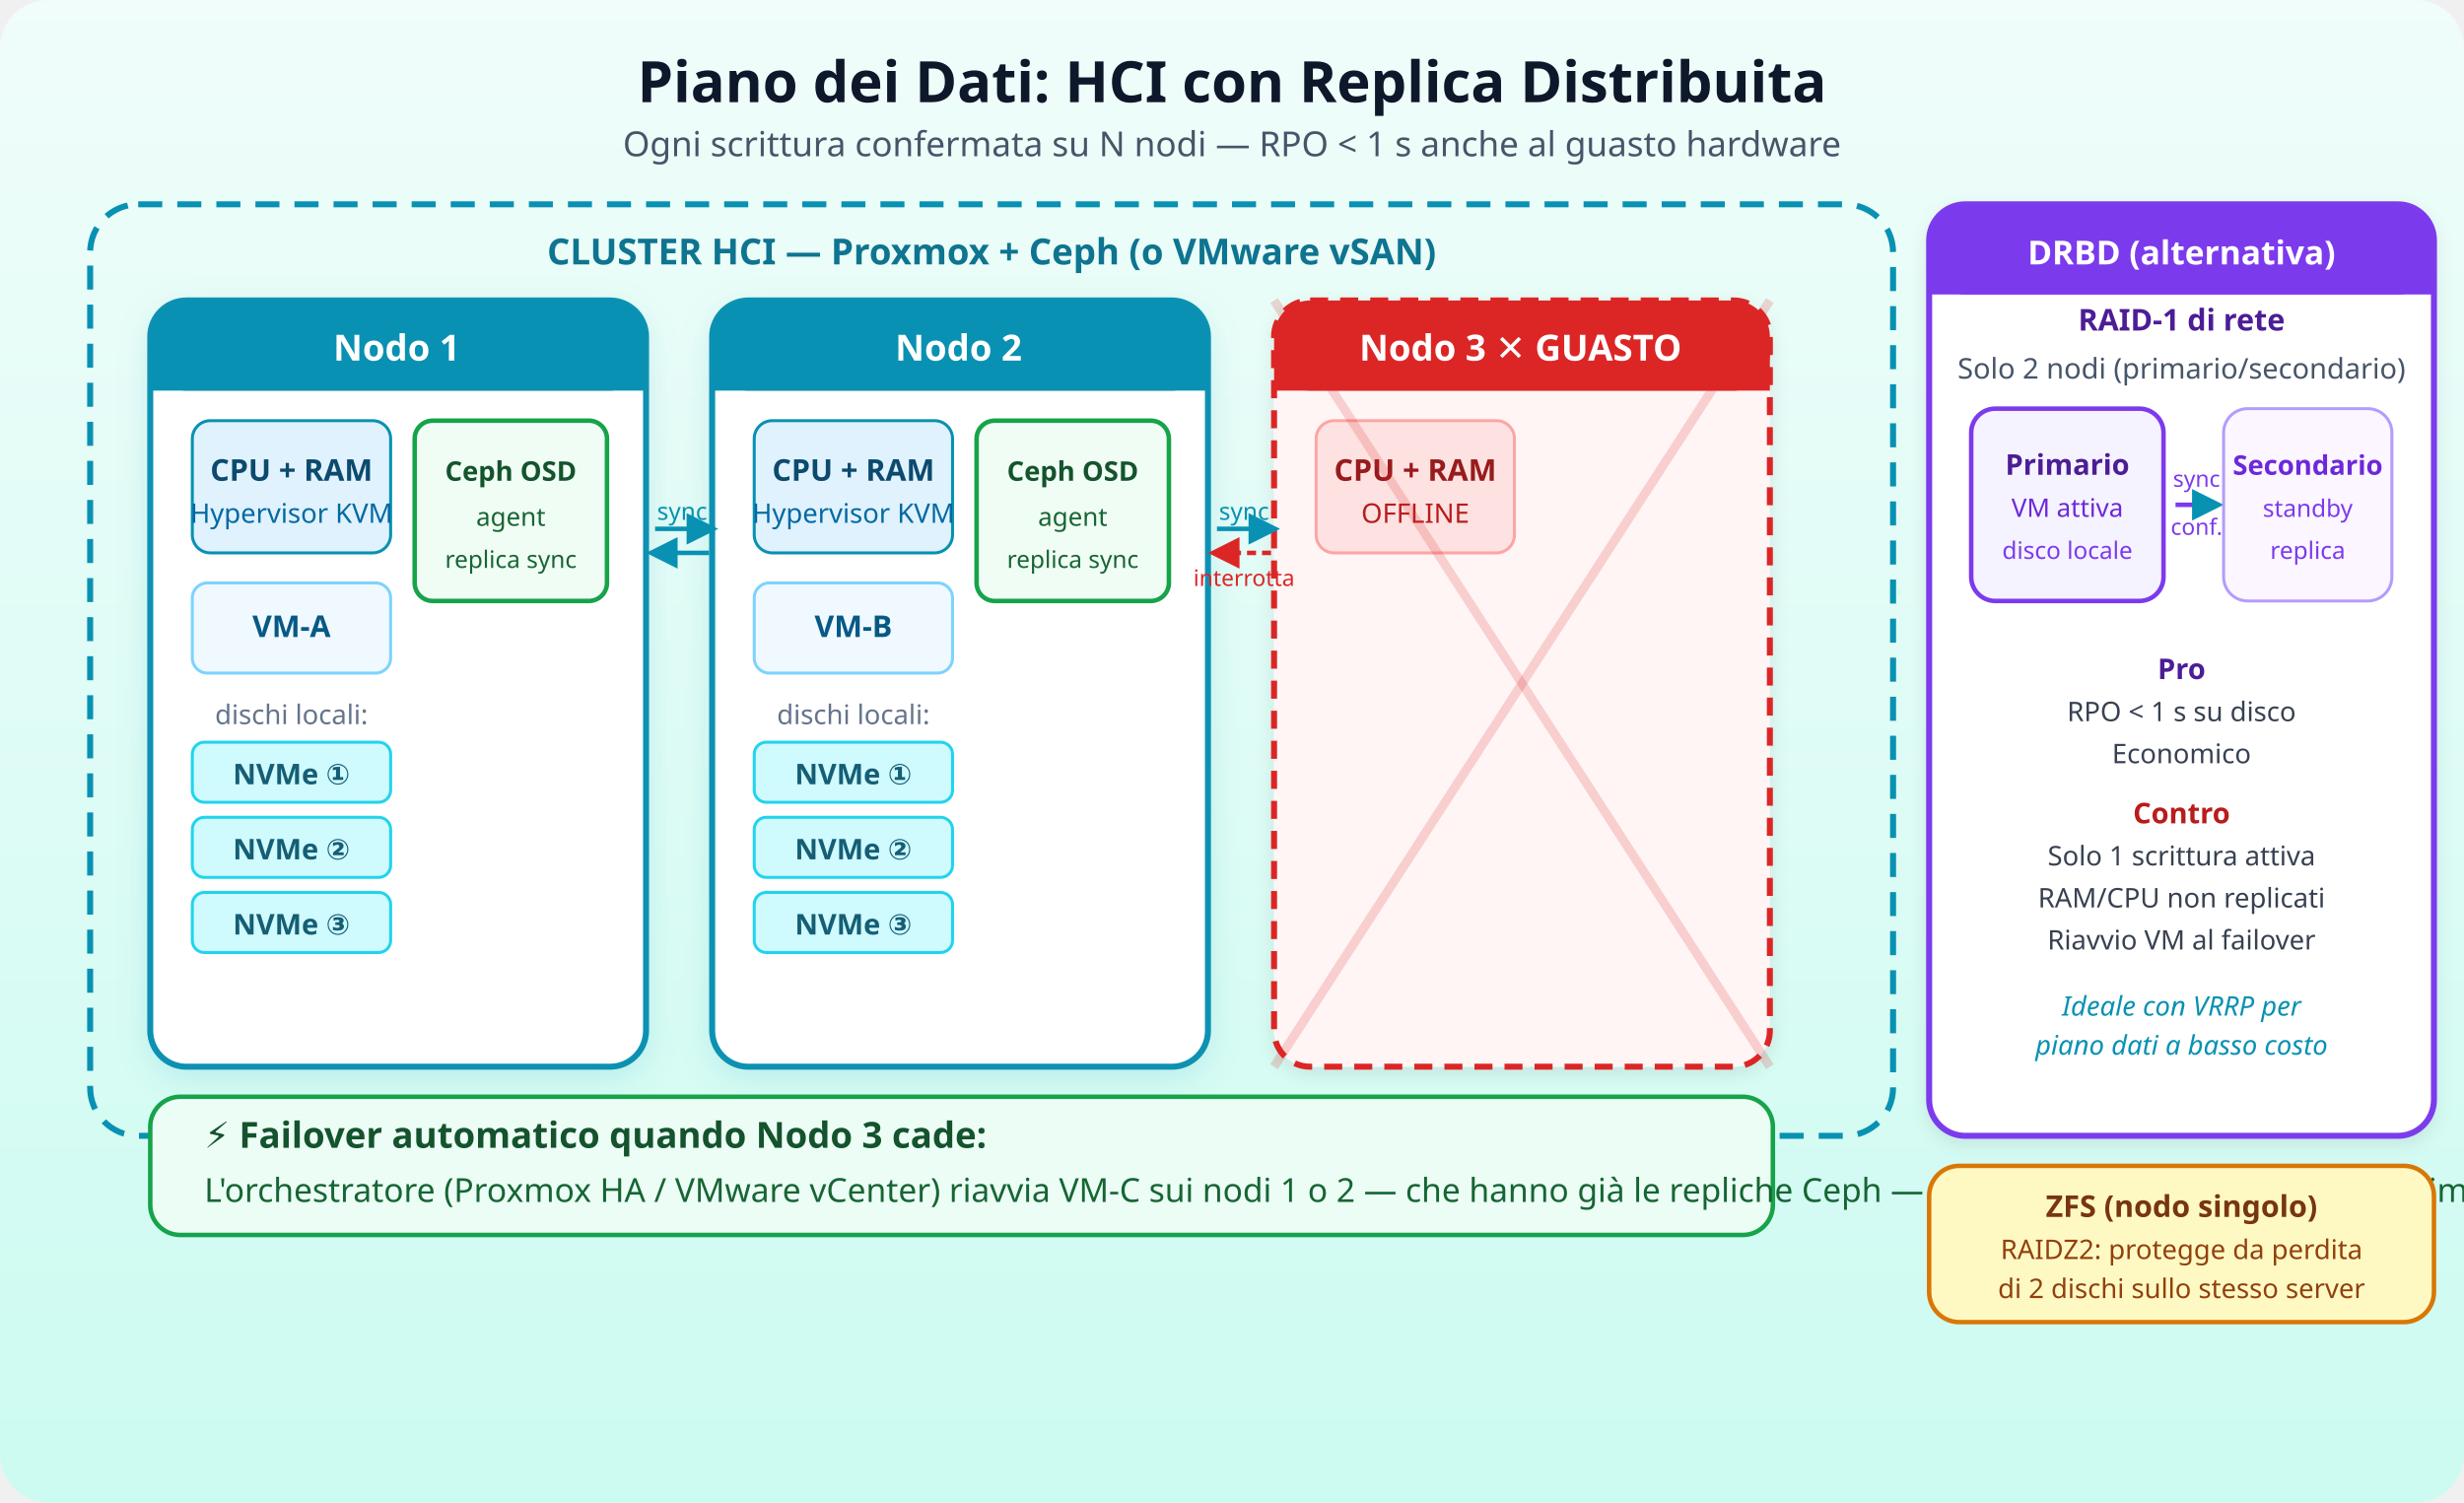
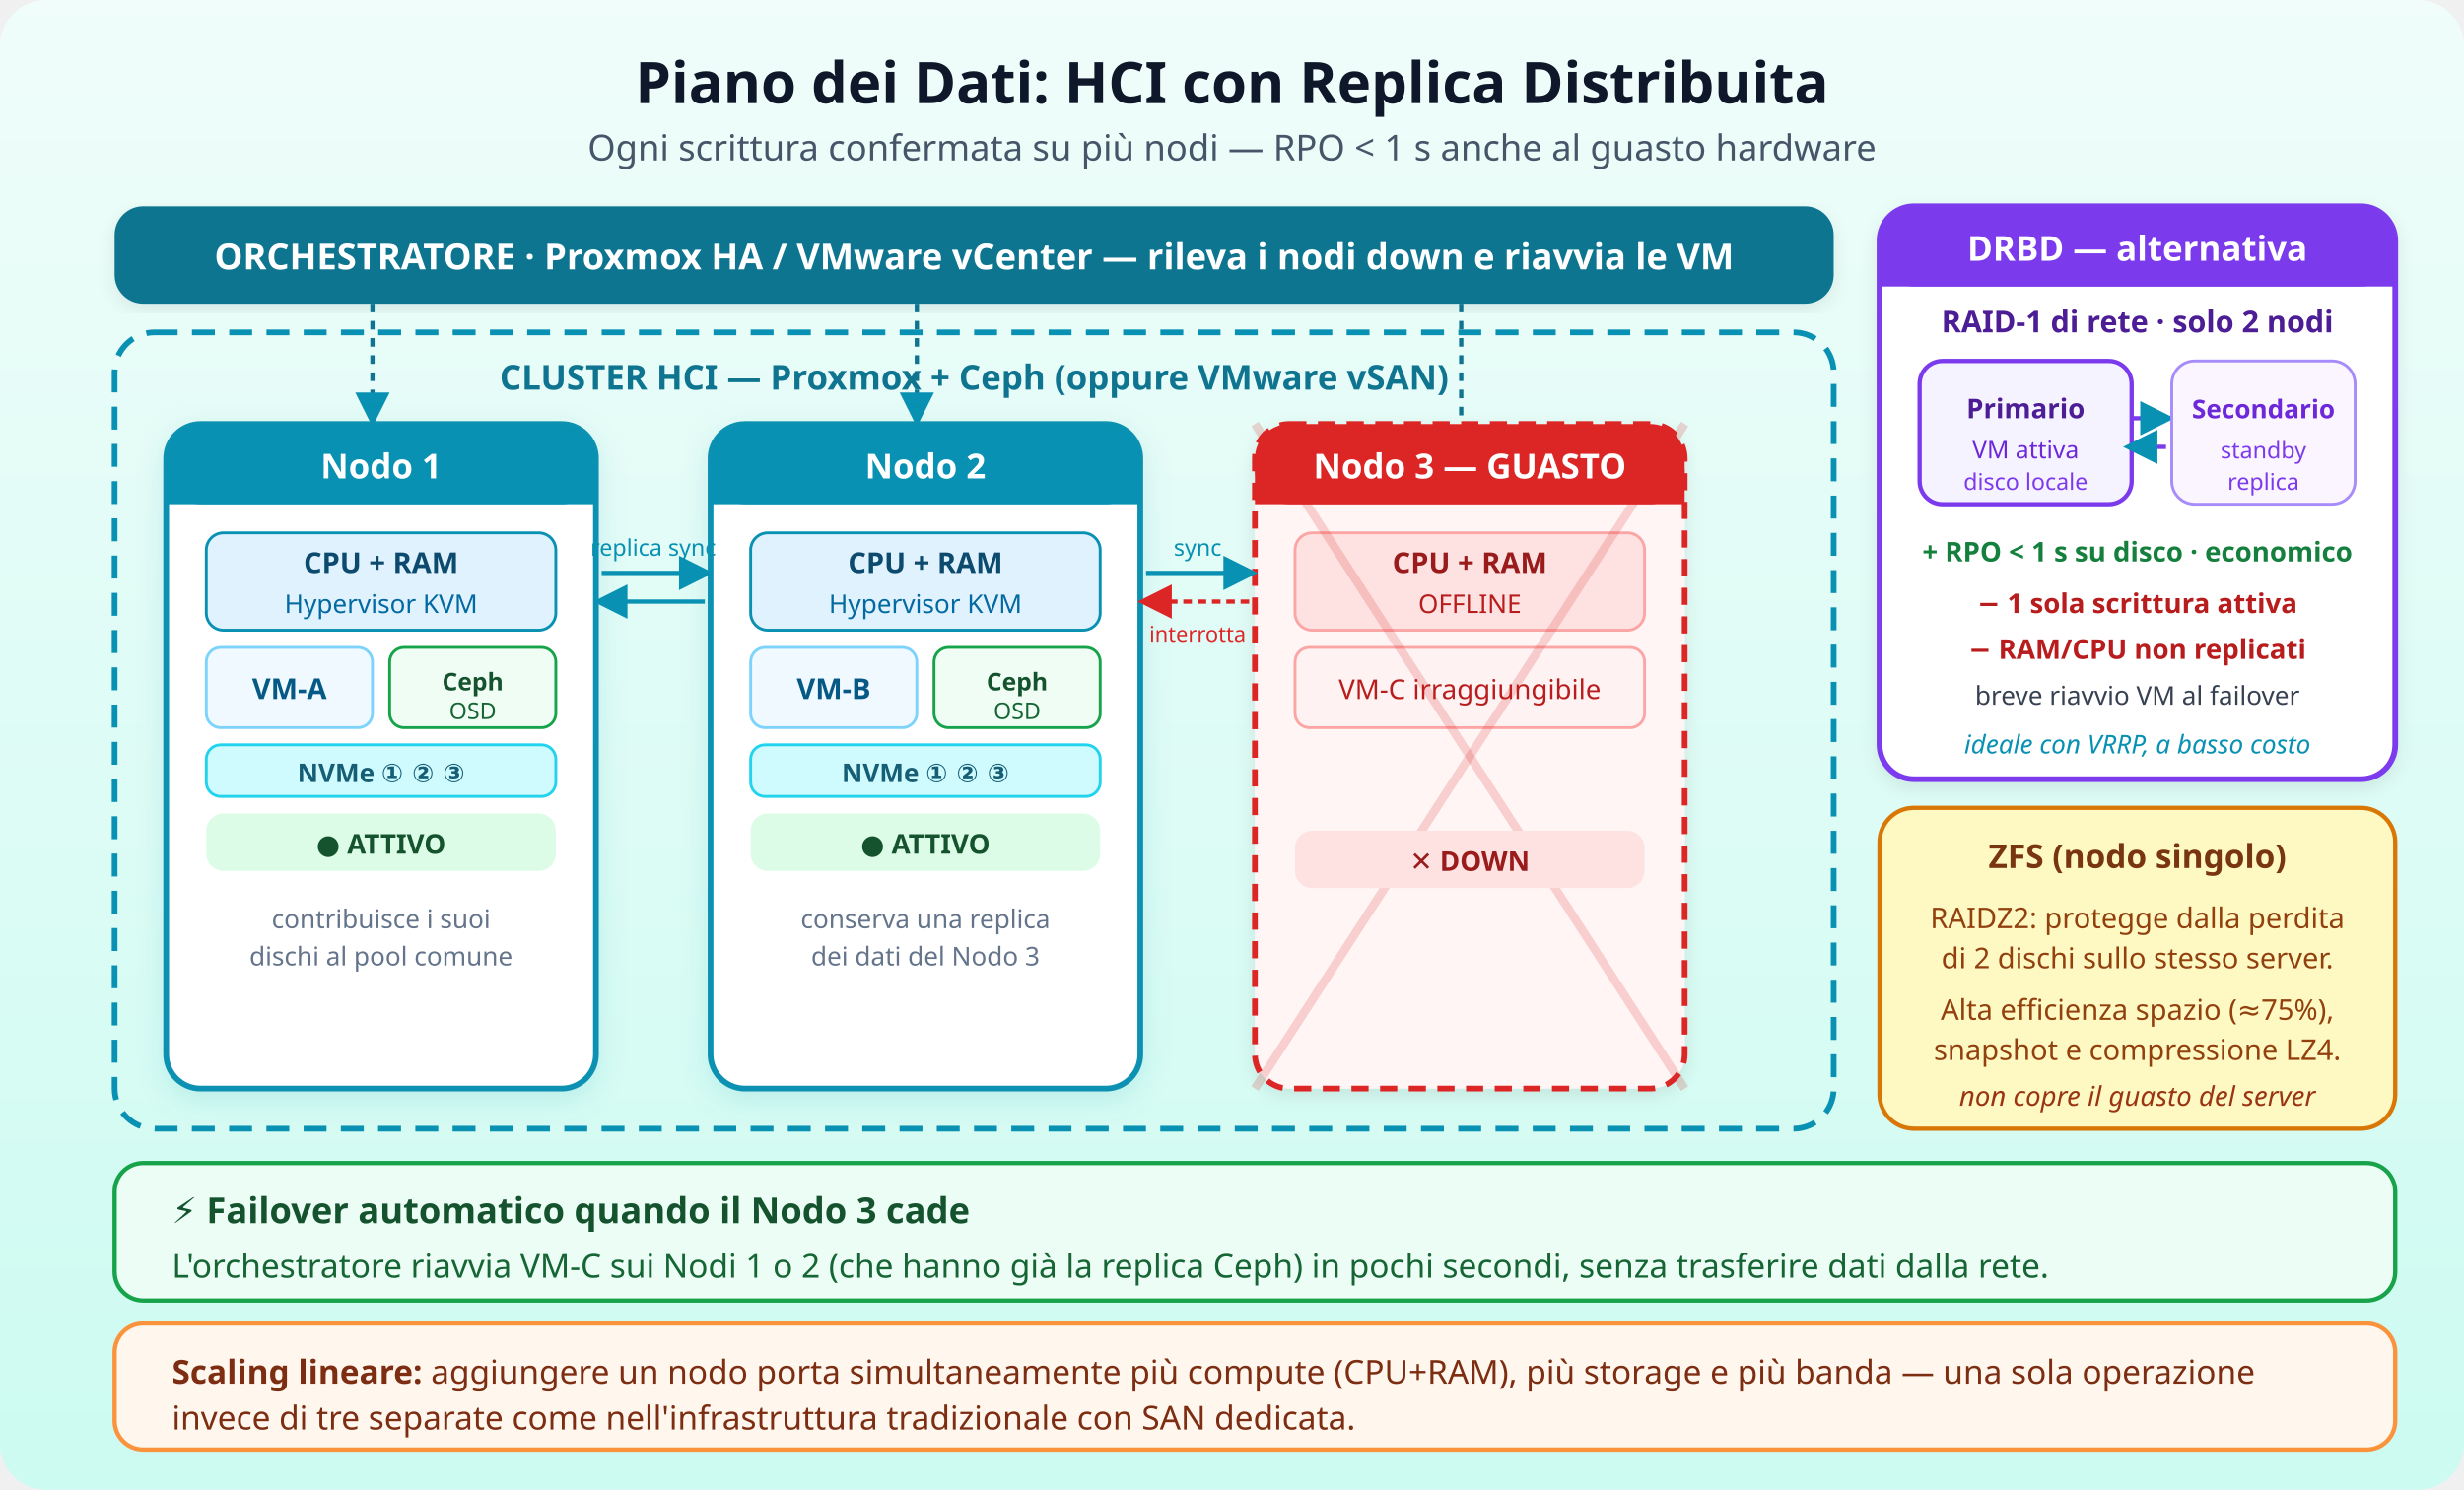
- <svg xmlns="http://www.w3.org/2000/svg" viewBox="0 0 820 500" font-family="'Segoe UI', system-ui, sans-serif">
+ <svg xmlns="http://www.w3.org/2000/svg" viewBox="0 0 860 520" font-family="'Segoe UI', system-ui, sans-serif">
  <defs>
    <linearGradient id="bg4" x1="0" y1="0" x2="0" y2="1">
      <stop offset="0%" stop-color="#f0fdfa" />
      <stop offset="100%" stop-color="#ccfbf1" />
    </linearGradient>
    <filter id="sh4">
      <feDropShadow dx="0" dy="3" stdDeviation="5" flood-color="#0891b222" />
    </filter>
    <filter id="sh4b">
      <feDropShadow dx="0" dy="2" stdDeviation="3" flood-color="#00000015" />
    </filter>
-     <marker id="arr4" markerWidth="7" markerHeight="7" refX="5" refY="3.5" orient="auto">
-       <path d="M0,0 L0,7 L7,3.5 z" fill="#0891b2" />
+     <marker id="a4" markerWidth="8" markerHeight="8" refX="6" refY="4" orient="auto">
+       <path d="M0,0 L0,8 L8,4 z" fill="#0891b2" />
    </marker>
-     <marker id="arr4r" markerWidth="7" markerHeight="7" refX="5" refY="3.5" orient="auto">
-       <path d="M0,0 L0,7 L7,3.5 z" fill="#dc2626" />
+     <marker id="a4r" markerWidth="8" markerHeight="8" refX="6" refY="4" orient="auto">
+       <path d="M0,0 L0,8 L8,4 z" fill="#dc2626" />
+     </marker>
+     <marker id="a4g" markerWidth="8" markerHeight="8" refX="6" refY="4" orient="auto">
+       <path d="M0,0 L0,8 L8,4 z" fill="#16a34a" />
    </marker>
  </defs>
-   <rect width="820" height="500" fill="url(#bg4)" rx="16" />
-   <text x="410" y="34" text-anchor="middle" font-size="19" font-weight="700" fill="#0f172a">Piano dei Dati: HCI con Replica Distribuita</text>
-   <text x="410" y="52" text-anchor="middle" font-size="11.5" fill="#475569">Ogni scrittura confermata su N nodi — RPO &lt; 1 s anche al guasto hardware</text>
-   <rect x="30" y="68" width="600" height="310" rx="16" fill="none" stroke="#0891b2" stroke-width="2" stroke-dasharray="8,5" />
-   <text x="330" y="88" text-anchor="middle" font-size="12" font-weight="700" fill="#0e7490">CLUSTER HCI — Proxmox + Ceph  (o VMware vSAN)</text>
-   <rect x="50" y="100" width="165" height="255" rx="12" fill="white" stroke="#0891b2" stroke-width="2" filter="url(#sh4)" />
-   <rect x="50" y="100" width="165" height="30" rx="12" fill="#0891b2" />
-   <rect x="50" y="118" width="165" height="12" fill="#0891b2" />
-   <text x="132" y="120" text-anchor="middle" font-size="12" font-weight="700" fill="white">Nodo 1</text>
-   <rect x="64" y="140" width="66" height="44" rx="6" fill="#e0f2fe" stroke="#0891b2" stroke-width="1" />
-   <text x="97" y="160" text-anchor="middle" font-size="10" font-weight="600" fill="#0c4a6e">CPU + RAM</text>
-   <text x="97" y="174" text-anchor="middle" font-size="9" fill="#0369a1">Hypervisor KVM</text>
-   <rect x="64" y="194" width="66" height="30" rx="5" fill="#f0f9ff" stroke="#7dd3fc" stroke-width="1" />
-   <text x="97" y="212" text-anchor="middle" font-size="10" font-weight="600" fill="#075985">VM-A</text>
-   <text x="97" y="241" text-anchor="middle" font-size="9" fill="#64748b">dischi locali:</text>
-   <rect x="64" y="247" width="66" height="20" rx="4" fill="#cffafe" stroke="#22d3ee" stroke-width="1" />
-   <text x="97" y="261" text-anchor="middle" font-size="9.5" font-weight="600" fill="#155e75">NVMe ①</text>
-   <rect x="64" y="272" width="66" height="20" rx="4" fill="#cffafe" stroke="#22d3ee" stroke-width="1" />
-   <text x="97" y="286" text-anchor="middle" font-size="9.5" font-weight="600" fill="#155e75">NVMe ②</text>
-   <rect x="64" y="297" width="66" height="20" rx="4" fill="#cffafe" stroke="#22d3ee" stroke-width="1" />
-   <text x="97" y="311" text-anchor="middle" font-size="9.5" font-weight="600" fill="#155e75">NVMe ③</text>
-   <rect x="138" y="140" width="64" height="60" rx="6" fill="#f0fdf4" stroke="#16a34a" stroke-width="1.5" />
-   <text x="170" y="160" text-anchor="middle" font-size="9" font-weight="700" fill="#14532d">Ceph OSD</text>
-   <text x="170" y="175" text-anchor="middle" font-size="8.5" fill="#166534">agent</text>
-   <text x="170" y="189" text-anchor="middle" font-size="8" fill="#166534">replica sync</text>
-   <rect x="237" y="100" width="165" height="255" rx="12" fill="white" stroke="#0891b2" stroke-width="2" filter="url(#sh4)" />
-   <rect x="237" y="100" width="165" height="30" rx="12" fill="#0891b2" />
-   <rect x="237" y="118" width="165" height="12" fill="#0891b2" />
-   <text x="319" y="120" text-anchor="middle" font-size="12" font-weight="700" fill="white">Nodo 2</text>
-   <rect x="251" y="140" width="66" height="44" rx="6" fill="#e0f2fe" stroke="#0891b2" stroke-width="1" />
-   <text x="284" y="160" text-anchor="middle" font-size="10" font-weight="600" fill="#0c4a6e">CPU + RAM</text>
-   <text x="284" y="174" text-anchor="middle" font-size="9" fill="#0369a1">Hypervisor KVM</text>
-   <rect x="251" y="194" width="66" height="30" rx="5" fill="#f0f9ff" stroke="#7dd3fc" stroke-width="1" />
-   <text x="284" y="212" text-anchor="middle" font-size="10" font-weight="600" fill="#075985">VM-B</text>
-   <text x="284" y="241" text-anchor="middle" font-size="9" fill="#64748b">dischi locali:</text>
-   <rect x="251" y="247" width="66" height="20" rx="4" fill="#cffafe" stroke="#22d3ee" stroke-width="1" />
-   <text x="284" y="261" text-anchor="middle" font-size="9.5" font-weight="600" fill="#155e75">NVMe ①</text>
-   <rect x="251" y="272" width="66" height="20" rx="4" fill="#cffafe" stroke="#22d3ee" stroke-width="1" />
-   <text x="284" y="286" text-anchor="middle" font-size="9.5" font-weight="600" fill="#155e75">NVMe ②</text>
-   <rect x="251" y="297" width="66" height="20" rx="4" fill="#cffafe" stroke="#22d3ee" stroke-width="1" />
-   <text x="284" y="311" text-anchor="middle" font-size="9.5" font-weight="600" fill="#155e75">NVMe ③</text>
-   <rect x="325" y="140" width="64" height="60" rx="6" fill="#f0fdf4" stroke="#16a34a" stroke-width="1.5" />
-   <text x="357" y="160" text-anchor="middle" font-size="9" font-weight="700" fill="#14532d">Ceph OSD</text>
-   <text x="357" y="175" text-anchor="middle" font-size="8.5" fill="#166534">agent</text>
-   <text x="357" y="189" text-anchor="middle" font-size="8" fill="#166534">replica sync</text>
-   <rect x="424" y="100" width="165" height="255" rx="12" fill="#fff5f5" stroke="#dc2626" stroke-width="2" stroke-dasharray="6,4" filter="url(#sh4b)" />
-   <rect x="424" y="100" width="165" height="30" rx="12" fill="#dc2626" />
-   <rect x="424" y="118" width="165" height="12" fill="#dc2626" />
-   <text x="506" y="120" text-anchor="middle" font-size="12" font-weight="700" fill="white">Nodo 3  ✕ GUASTO</text>
-   <rect x="438" y="140" width="66" height="44" rx="6" fill="#fee2e2" stroke="#fca5a5" stroke-width="1" />
-   <text x="471" y="160" text-anchor="middle" font-size="10" font-weight="600" fill="#991b1b">CPU + RAM</text>
-   <text x="471" y="174" text-anchor="middle" font-size="9" fill="#b91c1c">OFFLINE</text>
-   <line x1="424" y1="100" x2="589" y2="355" stroke="#dc262630" stroke-width="3" />
-   <line x1="589" y1="100" x2="424" y2="355" stroke="#dc262630" stroke-width="3" />
-   <line x1="218" y1="176" x2="236" y2="176" stroke="#0891b2" stroke-width="1.5" marker-end="url(#arr4)" />
-   <line x1="236" y1="184" x2="218" y2="184" stroke="#0891b2" stroke-width="1.5" marker-end="url(#arr4)" />
-   <text x="227" y="173" text-anchor="middle" font-size="8" fill="#0891b2">sync</text>
-   <line x1="405" y1="176" x2="423" y2="176" stroke="#0891b2" stroke-width="1.5" marker-end="url(#arr4)" />
-   <line x1="423" y1="184" x2="405" y2="184" stroke="#dc2626" stroke-width="1.5" stroke-dasharray="3,2" marker-end="url(#arr4r)" />
-   <text x="414" y="173" text-anchor="middle" font-size="8" fill="#0891b2">sync</text>
-   <text x="414" y="195" text-anchor="middle" font-size="7.5" fill="#dc2626">interrotta</text>
-   <rect x="50" y="365" width="540" height="46" rx="10" fill="#ecfdf5" stroke="#16a34a" stroke-width="1.5" />
-   <text x="68" y="382" font-size="12" font-weight="700" fill="#14532d">⚡ Failover automatico quando Nodo 3 cade:</text>
-   <text x="68" y="400" font-size="11" fill="#166534">L'orchestratore (Proxmox HA / VMware vCenter) riavvia VM-C sui nodi 1 o 2 — che hanno già le repliche Ceph — in pochi secondi. Nessun trasferimento dati.</text>
-   <rect x="642" y="68" width="168" height="310" rx="12" fill="white" stroke="#7c3aed" stroke-width="2" filter="url(#sh4b)" />
-   <rect x="642" y="68" width="168" height="30" rx="12" fill="#7c3aed" />
-   <rect x="642" y="86" width="168" height="12" fill="#7c3aed" />
-   <text x="726" y="88" text-anchor="middle" font-size="11" font-weight="700" fill="white">DRBD (alternativa)</text>
-   <text x="726" y="110" text-anchor="middle" font-size="10" font-weight="600" fill="#4c1d95">RAID-1 di rete</text>
-   <text x="726" y="126" text-anchor="middle" font-size="9.5" fill="#475569">Solo 2 nodi (primario/secondario)</text>
-   <rect x="656" y="136" width="64" height="64" rx="8" fill="#f5f3ff" stroke="#7c3aed" stroke-width="1.5" />
-   <text x="688" y="158" text-anchor="middle" font-size="9.5" font-weight="700" fill="#4c1d95">Primario</text>
-   <text x="688" y="172" text-anchor="middle" font-size="8.5" fill="#6d28d9">VM attiva</text>
-   <text x="688" y="186" text-anchor="middle" font-size="8" fill="#7c3aed">disco locale</text>
-   <line x1="724" y1="168" x2="737" y2="168" stroke="#7c3aed" stroke-width="1.5" marker-end="url(#arr4)" />
-   <text x="731" y="162" font-size="7.5" fill="#7c3aed" text-anchor="middle">sync</text>
-   <text x="731" y="178" font-size="7.5" fill="#7c3aed" text-anchor="middle">conf.</text>
-   <rect x="740" y="136" width="56" height="64" rx="8" fill="#faf5ff" stroke="#a78bfa" stroke-width="1" opacity="0.85" />
-   <text x="768" y="158" text-anchor="middle" font-size="9" font-weight="700" fill="#6d28d9">Secondario</text>
-   <text x="768" y="172" text-anchor="middle" font-size="8" fill="#7c3aed">standby</text>
-   <text x="768" y="186" text-anchor="middle" font-size="8" fill="#7c3aed">replica</text>
-   <text x="726" y="226" text-anchor="middle" font-size="9.5" font-weight="600" fill="#4c1d95">Pro</text>
-   <text x="726" y="240" text-anchor="middle" font-size="9" fill="#374151">RPO &lt; 1 s su disco</text>
-   <text x="726" y="254" text-anchor="middle" font-size="9" fill="#374151">Economico</text>
-   <text x="726" y="274" text-anchor="middle" font-size="9.5" font-weight="600" fill="#b91c1c">Contro</text>
-   <text x="726" y="288" text-anchor="middle" font-size="9" fill="#374151">Solo 1 scrittura attiva</text>
-   <text x="726" y="302" text-anchor="middle" font-size="9" fill="#374151">RAM/CPU non replicati</text>
-   <text x="726" y="316" text-anchor="middle" font-size="9" fill="#374151">Riavvio VM al failover</text>
-   <text x="726" y="338" text-anchor="middle" font-size="9" fill="#0891b2" font-style="italic">Ideale con VRRP per</text>
-   <text x="726" y="351" text-anchor="middle" font-size="9" fill="#0891b2" font-style="italic">piano dati a basso costo</text>
-   <rect x="642" y="388" width="168" height="52" rx="10" fill="#fef9c3" stroke="#d97706" stroke-width="1.5" />
-   <text x="726" y="405" text-anchor="middle" font-size="10" font-weight="700" fill="#78350f">ZFS (nodo singolo)</text>
-   <text x="726" y="419" text-anchor="middle" font-size="9" fill="#92400e">RAIDZ2: protegge da perdita</text>
-   <text x="726" y="432" text-anchor="middle" font-size="9" fill="#92400e">di 2 dischi sullo stesso server</text>
+   <rect width="860" height="520" fill="url(#bg4)" rx="16" />
+   <text x="430" y="36" text-anchor="middle" font-size="20" font-weight="700" fill="#0f172a">Piano dei Dati: HCI con Replica Distribuita</text>
+   <text x="430" y="56" text-anchor="middle" font-size="12.5" fill="#475569">Ogni scrittura confermata su più nodi — RPO &lt; 1 s anche al guasto hardware</text>
+   <rect x="40" y="72" width="600" height="34" rx="10" fill="#0e7490" filter="url(#sh4b)" />
+   <text x="340" y="94" text-anchor="middle" font-size="12.5" font-weight="700" fill="white">ORCHESTRATORE  ·  Proxmox HA / VMware vCenter  —  rileva i nodi down e riavvia le VM</text>
+   <rect x="40" y="116" width="600" height="278" rx="14" fill="none" stroke="#0891b2" stroke-width="2" stroke-dasharray="8,5" />
+   <text x="340" y="136" text-anchor="middle" font-size="12" font-weight="700" fill="#0e7490">CLUSTER HCI — Proxmox + Ceph  (oppure VMware vSAN)</text>
+   <line x1="130" y1="106" x2="130" y2="146" stroke="#0e7490" stroke-width="1.5" stroke-dasharray="3,3" marker-end="url(#a4)" />
+   <line x1="320" y1="106" x2="320" y2="146" stroke="#0e7490" stroke-width="1.5" stroke-dasharray="3,3" marker-end="url(#a4)" />
+   <line x1="510" y1="106" x2="510" y2="146" stroke="#0e7490" stroke-width="1.5" stroke-dasharray="3,3" />
+   <g>
+     <rect x="58" y="148" width="150" height="232" rx="12" fill="white" stroke="#0891b2" stroke-width="2" filter="url(#sh4)" />
+     <rect x="58" y="148" width="150" height="28" rx="12" fill="#0891b2" />
+     <rect x="58" y="164" width="150" height="12" fill="#0891b2" />
+     <text x="133" y="167" text-anchor="middle" font-size="12" font-weight="700" fill="white">Nodo 1</text>
+     <rect x="72" y="186" width="122" height="34" rx="6" fill="#e0f2fe" stroke="#0891b2" stroke-width="1" />
+     <text x="133" y="200" text-anchor="middle" font-size="10" font-weight="600" fill="#0c4a6e">CPU + RAM</text>
+     <text x="133" y="214" text-anchor="middle" font-size="9" fill="#0369a1">Hypervisor KVM</text>
+     <rect x="72" y="226" width="58" height="28" rx="5" fill="#f0f9ff" stroke="#7dd3fc" stroke-width="1" />
+     <text x="101" y="244" text-anchor="middle" font-size="10" font-weight="600" fill="#075985">VM-A</text>
+     <rect x="136" y="226" width="58" height="28" rx="5" fill="#f0fdf4" stroke="#16a34a" stroke-width="1" />
+     <text x="165" y="241" text-anchor="middle" font-size="8.5" font-weight="700" fill="#14532d">Ceph</text>
+     <text x="165" y="251" text-anchor="middle" font-size="8" fill="#166534">OSD</text>
+     <rect x="72" y="260" width="122" height="18" rx="5" fill="#cffafe" stroke="#22d3ee" stroke-width="1" />
+     <text x="133" y="273" text-anchor="middle" font-size="9" font-weight="600" fill="#155e75">NVMe ① ② ③</text>
+     <rect x="72" y="284" width="122" height="20" rx="6" fill="#dcfce7" />
+     <text x="133" y="298" text-anchor="middle" font-size="9.5" font-weight="700" fill="#14532d">● ATTIVO</text>
+     <text x="133" y="324" text-anchor="middle" font-size="9" fill="#64748b">contribuisce i suoi</text>
+     <text x="133" y="337" text-anchor="middle" font-size="9" fill="#64748b">dischi al pool comune</text>
+   </g>
+   <g>
+     <rect x="248" y="148" width="150" height="232" rx="12" fill="white" stroke="#0891b2" stroke-width="2" filter="url(#sh4)" />
+     <rect x="248" y="148" width="150" height="28" rx="12" fill="#0891b2" />
+     <rect x="248" y="164" width="150" height="12" fill="#0891b2" />
+     <text x="323" y="167" text-anchor="middle" font-size="12" font-weight="700" fill="white">Nodo 2</text>
+     <rect x="262" y="186" width="122" height="34" rx="6" fill="#e0f2fe" stroke="#0891b2" stroke-width="1" />
+     <text x="323" y="200" text-anchor="middle" font-size="10" font-weight="600" fill="#0c4a6e">CPU + RAM</text>
+     <text x="323" y="214" text-anchor="middle" font-size="9" fill="#0369a1">Hypervisor KVM</text>
+     <rect x="262" y="226" width="58" height="28" rx="5" fill="#f0f9ff" stroke="#7dd3fc" stroke-width="1" />
+     <text x="291" y="244" text-anchor="middle" font-size="10" font-weight="600" fill="#075985">VM-B</text>
+     <rect x="326" y="226" width="58" height="28" rx="5" fill="#f0fdf4" stroke="#16a34a" stroke-width="1" />
+     <text x="355" y="241" text-anchor="middle" font-size="8.5" font-weight="700" fill="#14532d">Ceph</text>
+     <text x="355" y="251" text-anchor="middle" font-size="8" fill="#166534">OSD</text>
+     <rect x="262" y="260" width="122" height="18" rx="5" fill="#cffafe" stroke="#22d3ee" stroke-width="1" />
+     <text x="323" y="273" text-anchor="middle" font-size="9" font-weight="600" fill="#155e75">NVMe ① ② ③</text>
+     <rect x="262" y="284" width="122" height="20" rx="6" fill="#dcfce7" />
+     <text x="323" y="298" text-anchor="middle" font-size="9.5" font-weight="700" fill="#14532d">● ATTIVO</text>
+     <text x="323" y="324" text-anchor="middle" font-size="9" fill="#64748b">conserva una replica</text>
+     <text x="323" y="337" text-anchor="middle" font-size="9" fill="#64748b">dei dati del Nodo 3</text>
+   </g>
+   <g>
+     <rect x="438" y="148" width="150" height="232" rx="12" fill="#fff5f5" stroke="#dc2626" stroke-width="2" stroke-dasharray="6,4" filter="url(#sh4b)" />
+     <rect x="438" y="148" width="150" height="28" rx="12" fill="#dc2626" />
+     <rect x="438" y="164" width="150" height="12" fill="#dc2626" />
+     <text x="513" y="167" text-anchor="middle" font-size="12" font-weight="700" fill="white">Nodo 3 — GUASTO</text>
+     <rect x="452" y="186" width="122" height="34" rx="6" fill="#fee2e2" stroke="#fca5a5" stroke-width="1" />
+     <text x="513" y="200" text-anchor="middle" font-size="10" font-weight="600" fill="#991b1b">CPU + RAM</text>
+     <text x="513" y="214" text-anchor="middle" font-size="9" fill="#b91c1c">OFFLINE</text>
+     <rect x="452" y="226" width="122" height="28" rx="5" fill="#fef2f2" stroke="#fca5a5" stroke-width="1" />
+     <text x="513" y="244" text-anchor="middle" font-size="9.5" fill="#b91c1c">VM-C irraggiungibile</text>
+     <line x1="438" y1="148" x2="588" y2="380" stroke="#dc262630" stroke-width="3" />
+     <line x1="588" y1="148" x2="438" y2="380" stroke="#dc262630" stroke-width="3" />
+     <rect x="452" y="290" width="122" height="20" rx="6" fill="#fee2e2" />
+     <text x="513" y="304" text-anchor="middle" font-size="9.5" font-weight="700" fill="#991b1b">✕ DOWN</text>
+   </g>
+   <line x1="210" y1="200" x2="246" y2="200" stroke="#0891b2" stroke-width="1.5" marker-end="url(#a4)" />
+   <line x1="246" y1="210" x2="210" y2="210" stroke="#0891b2" stroke-width="1.5" marker-end="url(#a4)" />
+   <text x="228" y="194" text-anchor="middle" font-size="8" fill="#0891b2">replica sync</text>
+   <line x1="400" y1="200" x2="436" y2="200" stroke="#0891b2" stroke-width="1.5" marker-end="url(#a4)" />
+   <line x1="436" y1="210" x2="400" y2="210" stroke="#dc2626" stroke-width="1.5" stroke-dasharray="3,2" marker-end="url(#a4r)" />
+   <text x="418" y="194" text-anchor="middle" font-size="8" fill="#0891b2">sync</text>
+   <text x="418" y="224" text-anchor="middle" font-size="7.5" fill="#dc2626">interrotta</text>
+   <rect x="656" y="72" width="180" height="200" rx="12" fill="white" stroke="#7c3aed" stroke-width="2" filter="url(#sh4b)" />
+   <rect x="656" y="72" width="180" height="28" rx="12" fill="#7c3aed" />
+   <rect x="656" y="86" width="180" height="14" fill="#7c3aed" />
+   <text x="746" y="91" text-anchor="middle" font-size="12" font-weight="700" fill="white">DRBD — alternativa</text>
+   <text x="746" y="116" text-anchor="middle" font-size="10.5" font-weight="600" fill="#4c1d95">RAID-1 di rete · solo 2 nodi</text>
+   <rect x="670" y="126" width="74" height="50" rx="8" fill="#f5f3ff" stroke="#7c3aed" stroke-width="1.5" />
+   <text x="707" y="146" text-anchor="middle" font-size="9.5" font-weight="700" fill="#4c1d95">Primario</text>
+   <text x="707" y="160" text-anchor="middle" font-size="8.5" fill="#6d28d9">VM attiva</text>
+   <text x="707" y="171" text-anchor="middle" font-size="8" fill="#7c3aed">disco locale</text>
+   <line x1="744" y1="146" x2="756" y2="146" stroke="#7c3aed" stroke-width="1.5" marker-end="url(#a4)" />
+   <line x1="756" y1="156" x2="744" y2="156" stroke="#7c3aed" stroke-width="1.5" marker-end="url(#a4)" />
+   <rect x="758" y="126" width="64" height="50" rx="8" fill="#faf5ff" stroke="#a78bfa" stroke-width="1" />
+   <text x="790" y="146" text-anchor="middle" font-size="9" font-weight="700" fill="#6d28d9">Secondario</text>
+   <text x="790" y="160" text-anchor="middle" font-size="8" fill="#7c3aed">standby</text>
+   <text x="790" y="171" text-anchor="middle" font-size="8" fill="#7c3aed">replica</text>
+   <text x="746" y="196" text-anchor="middle" font-size="9.5" fill="#15803d" font-weight="600">+  RPO &lt; 1 s su disco · economico</text>
+   <text x="746" y="214" text-anchor="middle" font-size="9.5" fill="#b91c1c" font-weight="600">−  1 sola scrittura attiva</text>
+   <text x="746" y="230" text-anchor="middle" font-size="9.5" fill="#b91c1c" font-weight="600">−  RAM/CPU non replicati</text>
+   <text x="746" y="246" text-anchor="middle" font-size="9" fill="#374151">breve riavvio VM al failover</text>
+   <text x="746" y="263" text-anchor="middle" font-size="9" fill="#0891b2" font-style="italic">ideale con VRRP, a basso costo</text>
+   <rect x="656" y="282" width="180" height="112" rx="12" fill="#fef9c3" stroke="#d97706" stroke-width="1.5" />
+   <text x="746" y="303" text-anchor="middle" font-size="11.5" font-weight="700" fill="#78350f">ZFS (nodo singolo)</text>
+   <text x="746" y="324" text-anchor="middle" font-size="10" fill="#92400e">RAIDZ2: protegge dalla perdita</text>
+   <text x="746" y="338" text-anchor="middle" font-size="10" fill="#92400e">di 2 dischi sullo stesso server.</text>
+   <text x="746" y="356" text-anchor="middle" font-size="10" fill="#92400e">Alta efficienza spazio (≈75%),</text>
+   <text x="746" y="370" text-anchor="middle" font-size="10" fill="#92400e">snapshot e compressione LZ4.</text>
+   <text x="746" y="386" text-anchor="middle" font-size="9.5" fill="#9a3412" font-style="italic">non copre il guasto del server</text>
+   <rect x="40" y="406" width="796" height="48" rx="10" fill="#ecfdf5" stroke="#16a34a" stroke-width="1.5" />
+   <text x="60" y="427" font-size="12.5" font-weight="700" fill="#14532d">⚡ Failover automatico quando il Nodo 3 cade</text>
+   <text x="60" y="446" font-size="11.5" fill="#166534">L'orchestratore riavvia VM-C sui Nodi 1 o 2 (che hanno già la replica Ceph) in pochi secondi, senza trasferire dati dalla rete.</text>
+   <rect x="40" y="462" width="796" height="44" rx="10" fill="#fff7ed" stroke="#fb923c" stroke-width="1.5" />
+   <text x="60" y="483" font-size="11.5" fill="#7c2d12">
+     <tspan font-weight="700">Scaling lineare:</tspan> aggiungere un nodo porta simultaneamente più compute (CPU+RAM), più storage e più banda — una sola operazione</text>
+   <text x="60" y="499" font-size="11.5" fill="#7c2d12">invece di tre separate come nell'infrastruttura tradizionale con SAN dedicata.</text>
</svg>
